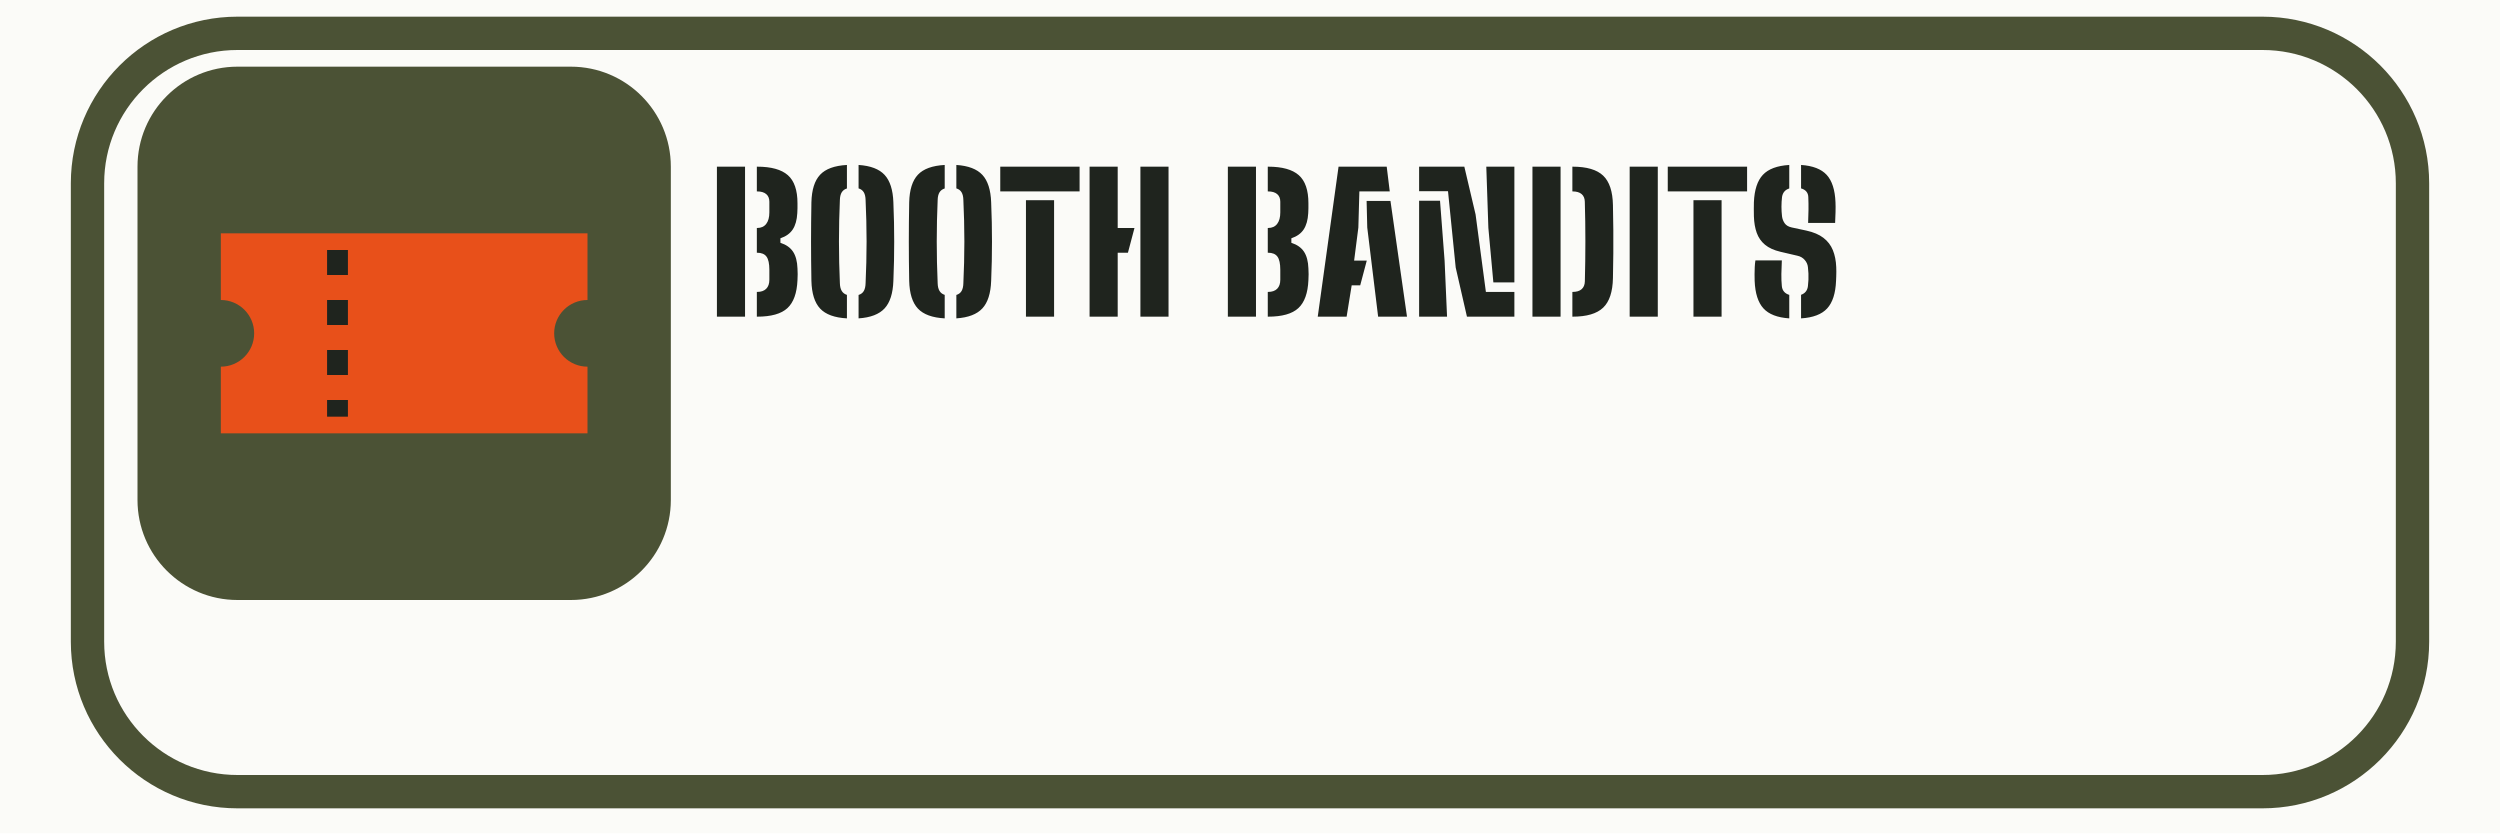
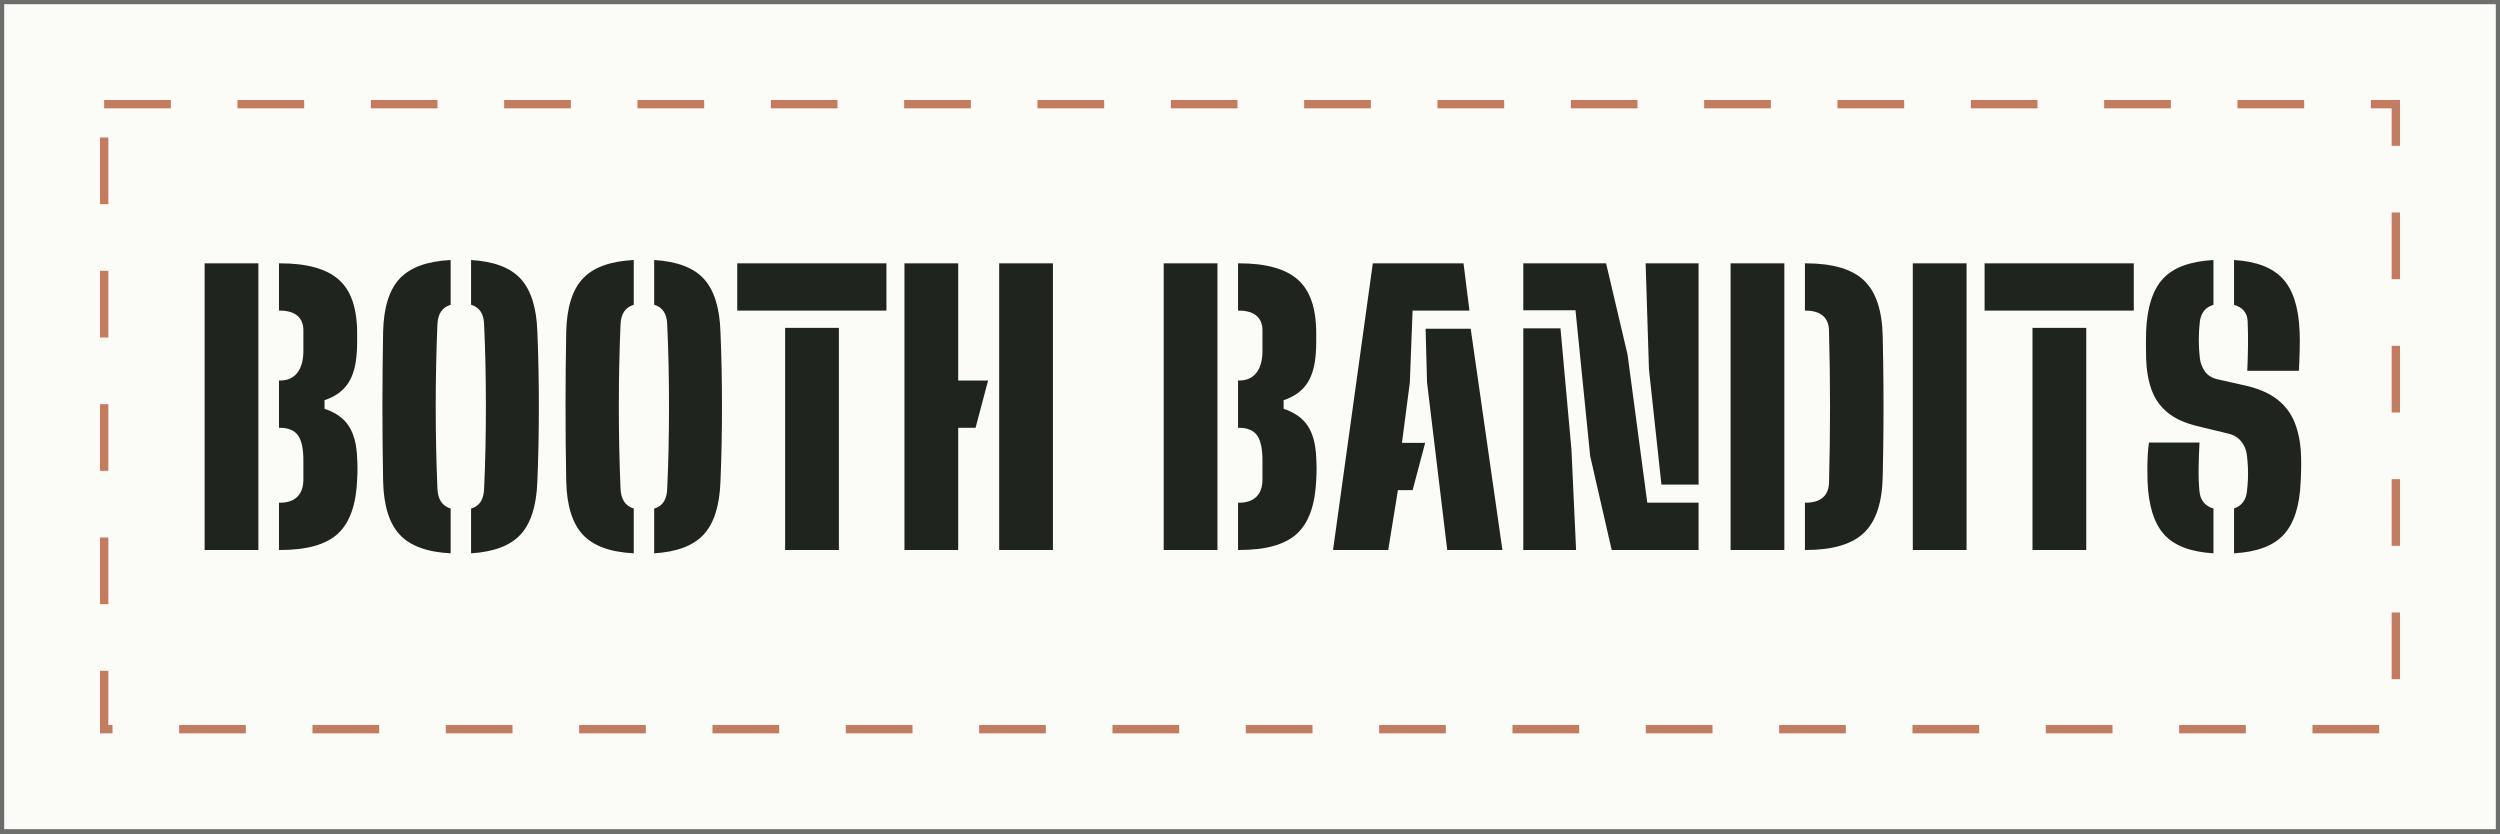
<svg xmlns="http://www.w3.org/2000/svg" viewBox="0 0 300 100">
  <rect x="0" y="0" width="300" height="100" rx="0" fill="#FBFBF8" />
-   <rect x="10.5" y="4.0" width="279.0" height="91.0" rx="18" fill="none" stroke="#4B5235" stroke-width="4" />
-   <g transform="translate(16.5 8.0) scale(1.0)">
-     <rect x="0" y="0" width="64" height="64" rx="12" fill="#4B5235" />
-     <path d="M10 20h44v8a4 4 0 0 0 0 8v8H10v-8a4 4 0 0 0 0-8z" fill="#E8501A" />
-     <path d="M24 22v20" stroke="#1F241E" stroke-width="2.5" stroke-dasharray="3 3" />
+   <g id="wordmark">
+     <path fill="#1F241E" d="M24.555 66.0V31.6H31.005V66.0ZM33.477 66.0V60.324H33.611Q34.966 60.324 35.686 59.604Q36.406 58.883 36.406 57.529Q36.406 56.949 36.406 56.389Q36.406 55.831 36.406 55.25Q36.406 53.121 35.751 52.229Q35.095 51.337 33.611 51.337H33.477V45.661H33.611Q34.966 45.661 35.686 44.726Q36.406 43.791 36.406 42.092Q36.406 41.469 36.406 40.856Q36.406 40.243 36.406 39.641Q36.406 38.502 35.686 37.889Q34.966 37.276 33.611 37.276H33.477V31.6H33.611Q38.427 31.6 40.642 33.546Q42.856 35.492 42.856 39.985Q42.856 40.587 42.856 41.146Q42.856 41.705 42.813 42.264Q42.684 44.608 41.771 45.994Q40.857 47.381 38.943 48.026V49.058Q40.921 49.703 41.846 51.111Q42.77 52.52 42.856 54.949Q42.899 55.659 42.899 56.261Q42.899 56.862 42.856 57.615Q42.663 62.087 40.545 64.043Q38.427 66.0 33.611 66.0ZM54.077 66.398Q49.856 66.185 47.97 64.164Q46.084 62.143 45.976 57.787Q45.933 55.529 45.912 53.28Q45.89 51.031 45.89 48.779Q45.89 46.526 45.912 44.272Q45.933 42.018 45.976 39.77Q46.084 35.436 47.97 33.425Q49.856 31.415 54.077 31.202V36.575Q53.306 36.81 52.914 37.402Q52.522 37.993 52.489 38.968Q52.393 41.232 52.339 43.724Q52.286 46.216 52.286 48.779Q52.286 51.341 52.339 53.828Q52.393 56.315 52.489 58.589Q52.522 59.575 52.914 60.183Q53.306 60.79 54.077 61.025ZM56.529 66.398V61.035Q57.31 60.8 57.692 60.193Q58.073 59.585 58.094 58.589Q58.202 56.315 58.255 53.828Q58.308 51.341 58.308 48.779Q58.308 46.216 58.255 43.724Q58.202 41.232 58.094 38.968Q58.073 37.993 57.686 37.397Q57.299 36.8 56.529 36.565V31.202Q60.647 31.447 62.489 33.463Q64.331 35.479 64.481 39.77Q64.577 42.051 64.62 44.305Q64.663 46.558 64.663 48.811Q64.663 51.063 64.62 53.301Q64.577 55.539 64.481 57.787Q64.331 62.1 62.489 64.121Q60.647 66.142 56.529 66.398ZM76.05 66.398Q71.829 66.185 69.943 64.164Q68.057 62.143 67.949 57.787Q67.906 55.529 67.885 53.28Q67.863 51.031 67.863 48.779Q67.863 46.526 67.885 44.272Q67.906 42.018 67.949 39.77Q68.057 35.436 69.943 33.425Q71.829 31.415 76.05 31.202V36.575Q75.279 36.81 74.887 37.402Q74.495 37.993 74.462 38.968Q74.366 41.232 74.312 43.724Q74.259 46.216 74.259 48.779Q74.259 51.341 74.312 53.828Q74.366 56.315 74.462 58.589Q74.495 59.575 74.887 60.183Q75.279 60.79 76.05 61.025ZM78.502 66.398V61.035Q79.283 60.8 79.665 60.193Q80.046 59.585 80.067 58.589Q80.175 56.315 80.228 53.828Q80.281 51.341 80.281 48.779Q80.281 46.216 80.228 43.724Q80.175 41.232 80.067 38.968Q80.046 37.993 79.659 37.397Q79.272 36.8 78.502 36.565V31.202Q82.62 31.447 84.462 33.463Q86.304 35.479 86.454 39.77Q86.55 42.051 86.593 44.305Q86.636 46.558 86.636 48.811Q86.636 51.063 86.593 53.301Q86.55 55.539 86.454 57.787Q86.304 62.1 84.462 64.121Q82.62 66.142 78.502 66.398ZM94.217 66.0V39.346H100.667V66.0ZM88.468 37.276V31.6H106.372V37.276ZM108.534 66.0V31.6H114.984V66.0ZM112.605 51.337V45.661H118.571L117.066 51.337ZM119.901 66.0V31.6H126.351V66.0ZM139.645 66.0V31.6H146.095V66.0ZM148.566 66.0V60.324H148.701Q150.055 60.324 150.776 59.604Q151.496 58.883 151.496 57.529Q151.496 56.949 151.496 56.389Q151.496 55.831 151.496 55.25Q151.496 53.121 150.84 52.229Q150.184 51.337 148.701 51.337H148.566V45.661H148.701Q150.055 45.661 150.776 44.726Q151.496 43.791 151.496 42.092Q151.496 41.469 151.496 40.856Q151.496 40.243 151.496 39.641Q151.496 38.502 150.776 37.889Q150.055 37.276 148.701 37.276H148.566V31.6H148.701Q153.517 31.6 155.731 33.546Q157.946 35.492 157.946 39.985Q157.946 40.587 157.946 41.146Q157.946 41.705 157.903 42.264Q157.774 44.608 156.86 45.994Q155.946 47.381 154.033 48.026V49.058Q156.011 49.703 156.935 51.111Q157.86 52.52 157.946 54.949Q157.989 55.659 157.989 56.261Q157.989 56.862 157.946 57.615Q157.752 62.087 155.635 64.043Q153.517 66.0 148.701 66.0ZM159.965 66.0 164.738 31.6H175.623L176.334 37.276H169.511L169.179 45.909L168.235 53.143H171.019L169.514 58.819H167.748L166.587 66.0ZM173.668 66.0 171.245 45.886 171.071 39.446H176.483L180.29 66.0ZM193.403 66.0 190.823 54.734 189.06 37.233H182.795V31.6H192.729L195.309 42.565L197.674 60.324H203.83V66.0ZM182.795 66.0V39.403H187.257L188.572 53.921L189.131 66.0ZM199.372 58.154 197.876 44.335 197.475 31.6H203.83V58.154ZM207.671 66.0V31.6H214.121V66.0ZM216.592 66.0V60.324H216.681Q218.036 60.324 218.745 59.7Q219.455 59.077 219.483 57.913Q219.541 55.615 219.573 53.333Q219.605 51.05 219.605 48.775Q219.605 46.499 219.573 44.21Q219.541 41.92 219.476 39.641Q219.455 38.502 218.745 37.889Q218.036 37.276 216.681 37.276H216.592V31.6H216.681Q221.519 31.6 223.679 33.653Q225.84 35.707 225.926 40.415Q225.991 43.411 226.012 46.1Q226.034 48.789 226.012 51.471Q225.991 54.154 225.926 57.142Q225.84 61.872 223.679 63.936Q221.519 66.0 216.681 66.0ZM229.536 66.0V31.6H235.986V66.0ZM243.9 66.0V39.346H250.35V66.0ZM238.151 37.276V31.6H256.055V37.276ZM265.615 66.398Q261.505 66.153 259.691 64.132Q257.877 62.111 257.705 57.787Q257.684 57.099 257.684 56.271Q257.684 55.444 257.727 54.616Q257.77 53.788 257.877 53.1H263.94Q263.854 54.669 263.833 56.196Q263.811 57.722 263.94 58.991Q264.016 59.766 264.434 60.283Q264.852 60.8 265.615 61.025ZM268.086 66.398V61.015Q268.774 60.778 269.16 60.267Q269.546 59.756 269.632 58.991Q269.718 58.26 269.75 57.54Q269.782 56.82 269.75 56.099Q269.718 55.379 269.632 54.648Q269.546 53.745 268.972 53.004Q268.398 52.263 267.366 52.025L263.639 51.122Q261.393 50.572 260.082 49.481Q258.77 48.39 258.184 46.768Q257.598 45.145 257.533 42.995Q257.512 42.049 257.512 41.307Q257.512 40.566 257.533 39.77Q257.705 35.456 259.557 33.446Q261.408 31.437 265.615 31.202V36.575Q264.884 36.8 264.487 37.3Q264.091 37.801 263.983 38.566Q263.854 39.663 263.854 40.781Q263.854 41.898 263.983 42.995Q264.091 43.855 264.585 44.57Q265.08 45.284 266.176 45.532L269.43 46.263Q271.848 46.813 273.285 47.942Q274.723 49.071 275.381 50.752Q276.039 52.434 276.125 54.648Q276.146 55.142 276.146 55.68Q276.146 56.218 276.125 56.755Q276.103 57.293 276.082 57.787Q275.91 62.111 274.068 64.137Q272.227 66.163 268.086 66.398ZM269.675 44.5Q269.739 43.017 269.761 41.533Q269.782 40.05 269.718 38.566Q269.696 37.802 269.272 37.297Q268.847 36.792 268.086 36.577V31.202Q272.105 31.447 273.943 33.457Q275.781 35.467 275.953 39.77Q275.996 40.695 275.963 42.028Q275.931 43.361 275.867 44.5Z" />
  </g>
-   <path fill="#1F241E" d="M86.03 38.0V20.0H89.405V38.0ZM90.821 38.0V35.03H90.86Q91.569 35.03 91.946 34.653Q92.323 34.276 92.323 33.568Q92.323 33.264 92.323 32.971Q92.323 32.679 92.323 32.375Q92.323 31.261 91.98 30.794Q91.637 30.328 90.86 30.328H90.821V27.358H90.86Q91.569 27.358 91.946 26.868Q92.323 26.379 92.323 25.49Q92.323 25.164 92.323 24.843Q92.323 24.523 92.323 24.208Q92.323 23.611 91.946 23.291Q91.569 22.97 90.86 22.97H90.821V20.0H90.86Q93.38 20.0 94.539 21.018Q95.698 22.036 95.698 24.388Q95.698 24.703 95.698 24.995Q95.698 25.288 95.675 25.58Q95.608 26.806 95.13 27.532Q94.652 28.258 93.65 28.595V29.135Q94.685 29.473 95.169 30.209Q95.653 30.946 95.698 32.218Q95.72 32.589 95.72 32.904Q95.72 33.219 95.698 33.612Q95.597 35.953 94.489 36.976Q93.38 38.0 90.86 38.0ZM101.631 38.205Q99.404 38.085 98.415 37.028Q97.426 35.97 97.369 33.703Q97.347 32.464 97.336 31.299Q97.324 30.133 97.324 28.989Q97.324 27.844 97.336 26.674Q97.347 25.505 97.369 24.275Q97.426 22.018 98.415 20.967Q99.404 19.915 101.631 19.795V22.615Q101.213 22.745 101.006 23.083Q100.799 23.421 100.785 24.008Q100.731 25.219 100.703 26.473Q100.675 27.728 100.675 28.989Q100.675 30.249 100.703 31.499Q100.731 32.75 100.785 33.97Q100.799 34.558 101.006 34.906Q101.213 35.255 101.631 35.385ZM103.029 38.205V35.394Q103.456 35.264 103.658 34.916Q103.859 34.567 103.871 33.97Q103.927 32.75 103.958 31.499Q103.99 30.249 103.99 28.989Q103.99 27.728 103.958 26.473Q103.927 25.219 103.871 24.008Q103.859 23.421 103.657 23.079Q103.454 22.736 103.029 22.606V19.795Q105.18 19.935 106.153 20.988Q107.126 22.041 107.205 24.275Q107.259 25.518 107.281 26.688Q107.304 27.858 107.304 29.006Q107.304 30.154 107.281 31.313Q107.259 32.473 107.205 33.703Q107.126 35.948 106.153 37.005Q105.18 38.063 103.029 38.205ZM113.365 38.205Q111.137 38.085 110.148 37.028Q109.159 35.97 109.103 33.703Q109.081 32.464 109.069 31.299Q109.058 30.133 109.058 28.989Q109.058 27.844 109.069 26.674Q109.081 25.505 109.103 24.275Q109.159 22.018 110.148 20.967Q111.137 19.915 113.365 19.795V22.615Q112.946 22.745 112.739 23.083Q112.532 23.421 112.519 24.008Q112.465 25.219 112.437 26.473Q112.409 27.728 112.409 28.989Q112.409 30.249 112.437 31.499Q112.465 32.75 112.519 33.97Q112.532 34.558 112.739 34.906Q112.946 35.255 113.365 35.385ZM114.762 38.205V35.394Q115.19 35.264 115.392 34.916Q115.593 34.567 115.604 33.97Q115.661 32.75 115.692 31.499Q115.724 30.249 115.724 28.989Q115.724 27.728 115.692 26.473Q115.661 25.219 115.604 24.008Q115.593 23.421 115.391 23.079Q115.188 22.736 114.762 22.606V19.795Q116.913 19.935 117.887 20.988Q118.86 22.041 118.939 24.275Q118.993 25.518 119.015 26.688Q119.038 27.858 119.038 29.006Q119.038 30.154 119.015 31.313Q118.993 32.473 118.939 33.703Q118.86 35.948 117.887 37.005Q116.913 38.063 114.762 38.205ZM123.115 38.0V24.022H126.49V38.0ZM120.031 22.97V20.0H129.551V22.97ZM130.749 38.0V20.0H134.124V38.0ZM132.955 30.328V27.358H136.138L135.351 30.328ZM136.849 38.0V20.0H140.224V38.0ZM147.343 38.0V20.0H150.718V38.0ZM152.133 38.0V35.03H152.173Q152.882 35.03 153.259 34.653Q153.635 34.276 153.635 33.568Q153.635 33.264 153.635 32.971Q153.635 32.679 153.635 32.375Q153.635 31.261 153.292 30.794Q152.949 30.328 152.173 30.328H152.133V27.358H152.173Q152.882 27.358 153.259 26.868Q153.635 26.379 153.635 25.49Q153.635 25.164 153.635 24.843Q153.635 24.523 153.635 24.208Q153.635 23.611 153.259 23.291Q152.882 22.97 152.173 22.97H152.133V20.0H152.173Q154.693 20.0 155.852 21.018Q157.01 22.036 157.01 24.388Q157.01 24.703 157.01 24.995Q157.01 25.288 156.988 25.58Q156.92 26.806 156.442 27.532Q155.964 28.258 154.963 28.595V29.135Q155.998 29.473 156.482 30.209Q156.965 30.946 157.01 32.218Q157.033 32.589 157.033 32.904Q157.033 33.219 157.01 33.612Q156.909 35.953 155.801 36.976Q154.693 38.0 152.173 38.0ZM158.129 38.0 160.626 20.0H166.406L166.77 22.97H163.124L163.003 27.305L162.495 31.273H164.012L163.225 34.242H162.201L161.594 38.0ZM165.375 38.0 164.07 27.3 163.993 24.113H166.856L168.84 38.0ZM176.034 38.0 174.684 32.105 173.761 22.947H170.293V20.0H175.72L177.07 25.738L178.307 35.03H181.726V38.0ZM170.293 38.0V24.091H172.803L173.353 31.306L173.646 38.0ZM179.203 33.887 178.603 27.334 178.355 20.0H181.726V33.887ZM183.894 38.0V20.0H187.269V38.0ZM188.684 38.0V35.03H188.715Q189.424 35.03 189.795 34.704Q190.167 34.377 190.182 33.769Q190.212 32.566 190.229 31.372Q190.245 30.177 190.245 28.987Q190.245 27.796 190.229 26.598Q190.212 25.4 190.178 24.208Q190.167 23.611 189.795 23.291Q189.424 22.97 188.715 22.97H188.684V20.0H188.715Q191.247 20.0 192.377 21.074Q193.508 22.149 193.553 24.613Q193.587 26.18 193.598 27.587Q193.609 28.994 193.598 30.398Q193.587 31.801 193.553 33.365Q193.508 35.84 192.377 36.92Q191.247 38.0 188.715 38.0ZM195.56 38.0V20.0H198.935V38.0ZM203.215 38.0V24.022H206.59V38.0ZM200.131 22.97V20.0H209.651V22.97ZM214.712 38.205Q212.577 38.065 211.613 37.007Q210.648 35.95 210.558 33.703Q210.547 33.343 210.547 32.909Q210.547 32.476 210.57 32.043Q210.592 31.61 210.648 31.25H213.821Q213.776 32.071 213.765 32.87Q213.753 33.669 213.821 34.333Q213.857 34.731 214.083 34.997Q214.309 35.264 214.712 35.385ZM216.127 38.205V35.376Q216.487 35.252 216.697 34.987Q216.906 34.722 216.951 34.333Q216.996 33.95 217.013 33.573Q217.03 33.196 217.013 32.819Q216.996 32.443 216.951 32.06Q216.906 31.587 216.568 31.196Q216.23 30.804 215.69 30.688L213.663 30.215Q212.484 29.938 211.798 29.366Q211.112 28.793 210.807 27.94Q210.502 27.087 210.468 25.962Q210.457 25.468 210.457 25.079Q210.457 24.691 210.468 24.275Q210.558 22.037 211.544 20.981Q212.53 19.926 214.712 19.795V22.615Q214.33 22.736 214.115 22.996Q213.9 23.256 213.843 23.645Q213.776 24.219 213.776 24.804Q213.776 25.389 213.843 25.962Q213.9 26.413 214.158 26.788Q214.417 27.164 214.991 27.29L216.77 27.672Q218.039 27.949 218.81 28.54Q219.581 29.13 219.942 30.016Q220.304 30.901 220.349 32.06Q220.36 32.319 220.36 32.6Q220.36 32.881 220.349 33.163Q220.337 33.444 220.326 33.703Q220.236 35.95 219.259 37.012Q218.283 38.074 216.127 38.205ZM216.974 26.75Q217.007 25.974 217.019 25.198Q217.03 24.421 216.996 23.645Q216.985 23.249 216.761 22.985Q216.537 22.72 216.127 22.608V19.795Q218.238 19.935 219.203 20.987Q220.169 22.039 220.259 24.275Q220.281 24.759 220.264 25.456Q220.247 26.154 220.214 26.75Z" />
-   <path fill="#1F241E" d="" />
-   <path fill="#A8360B" d="" />
+   <g id="guides" opacity="0.65" fill="none">
+     <rect x="12.5" y="12.5" width="275" height="75" stroke="#A8360B" stroke-dasharray="8 8" />
+     <rect x="-12.5" y="-12.5" width="325" height="125" stroke="#4A5048" stroke-dasharray="4 8" />
+     <rect x="0" y="0" width="300" height="100" stroke="#1F241E" stroke-width="1" />
+   </g>
</svg>
